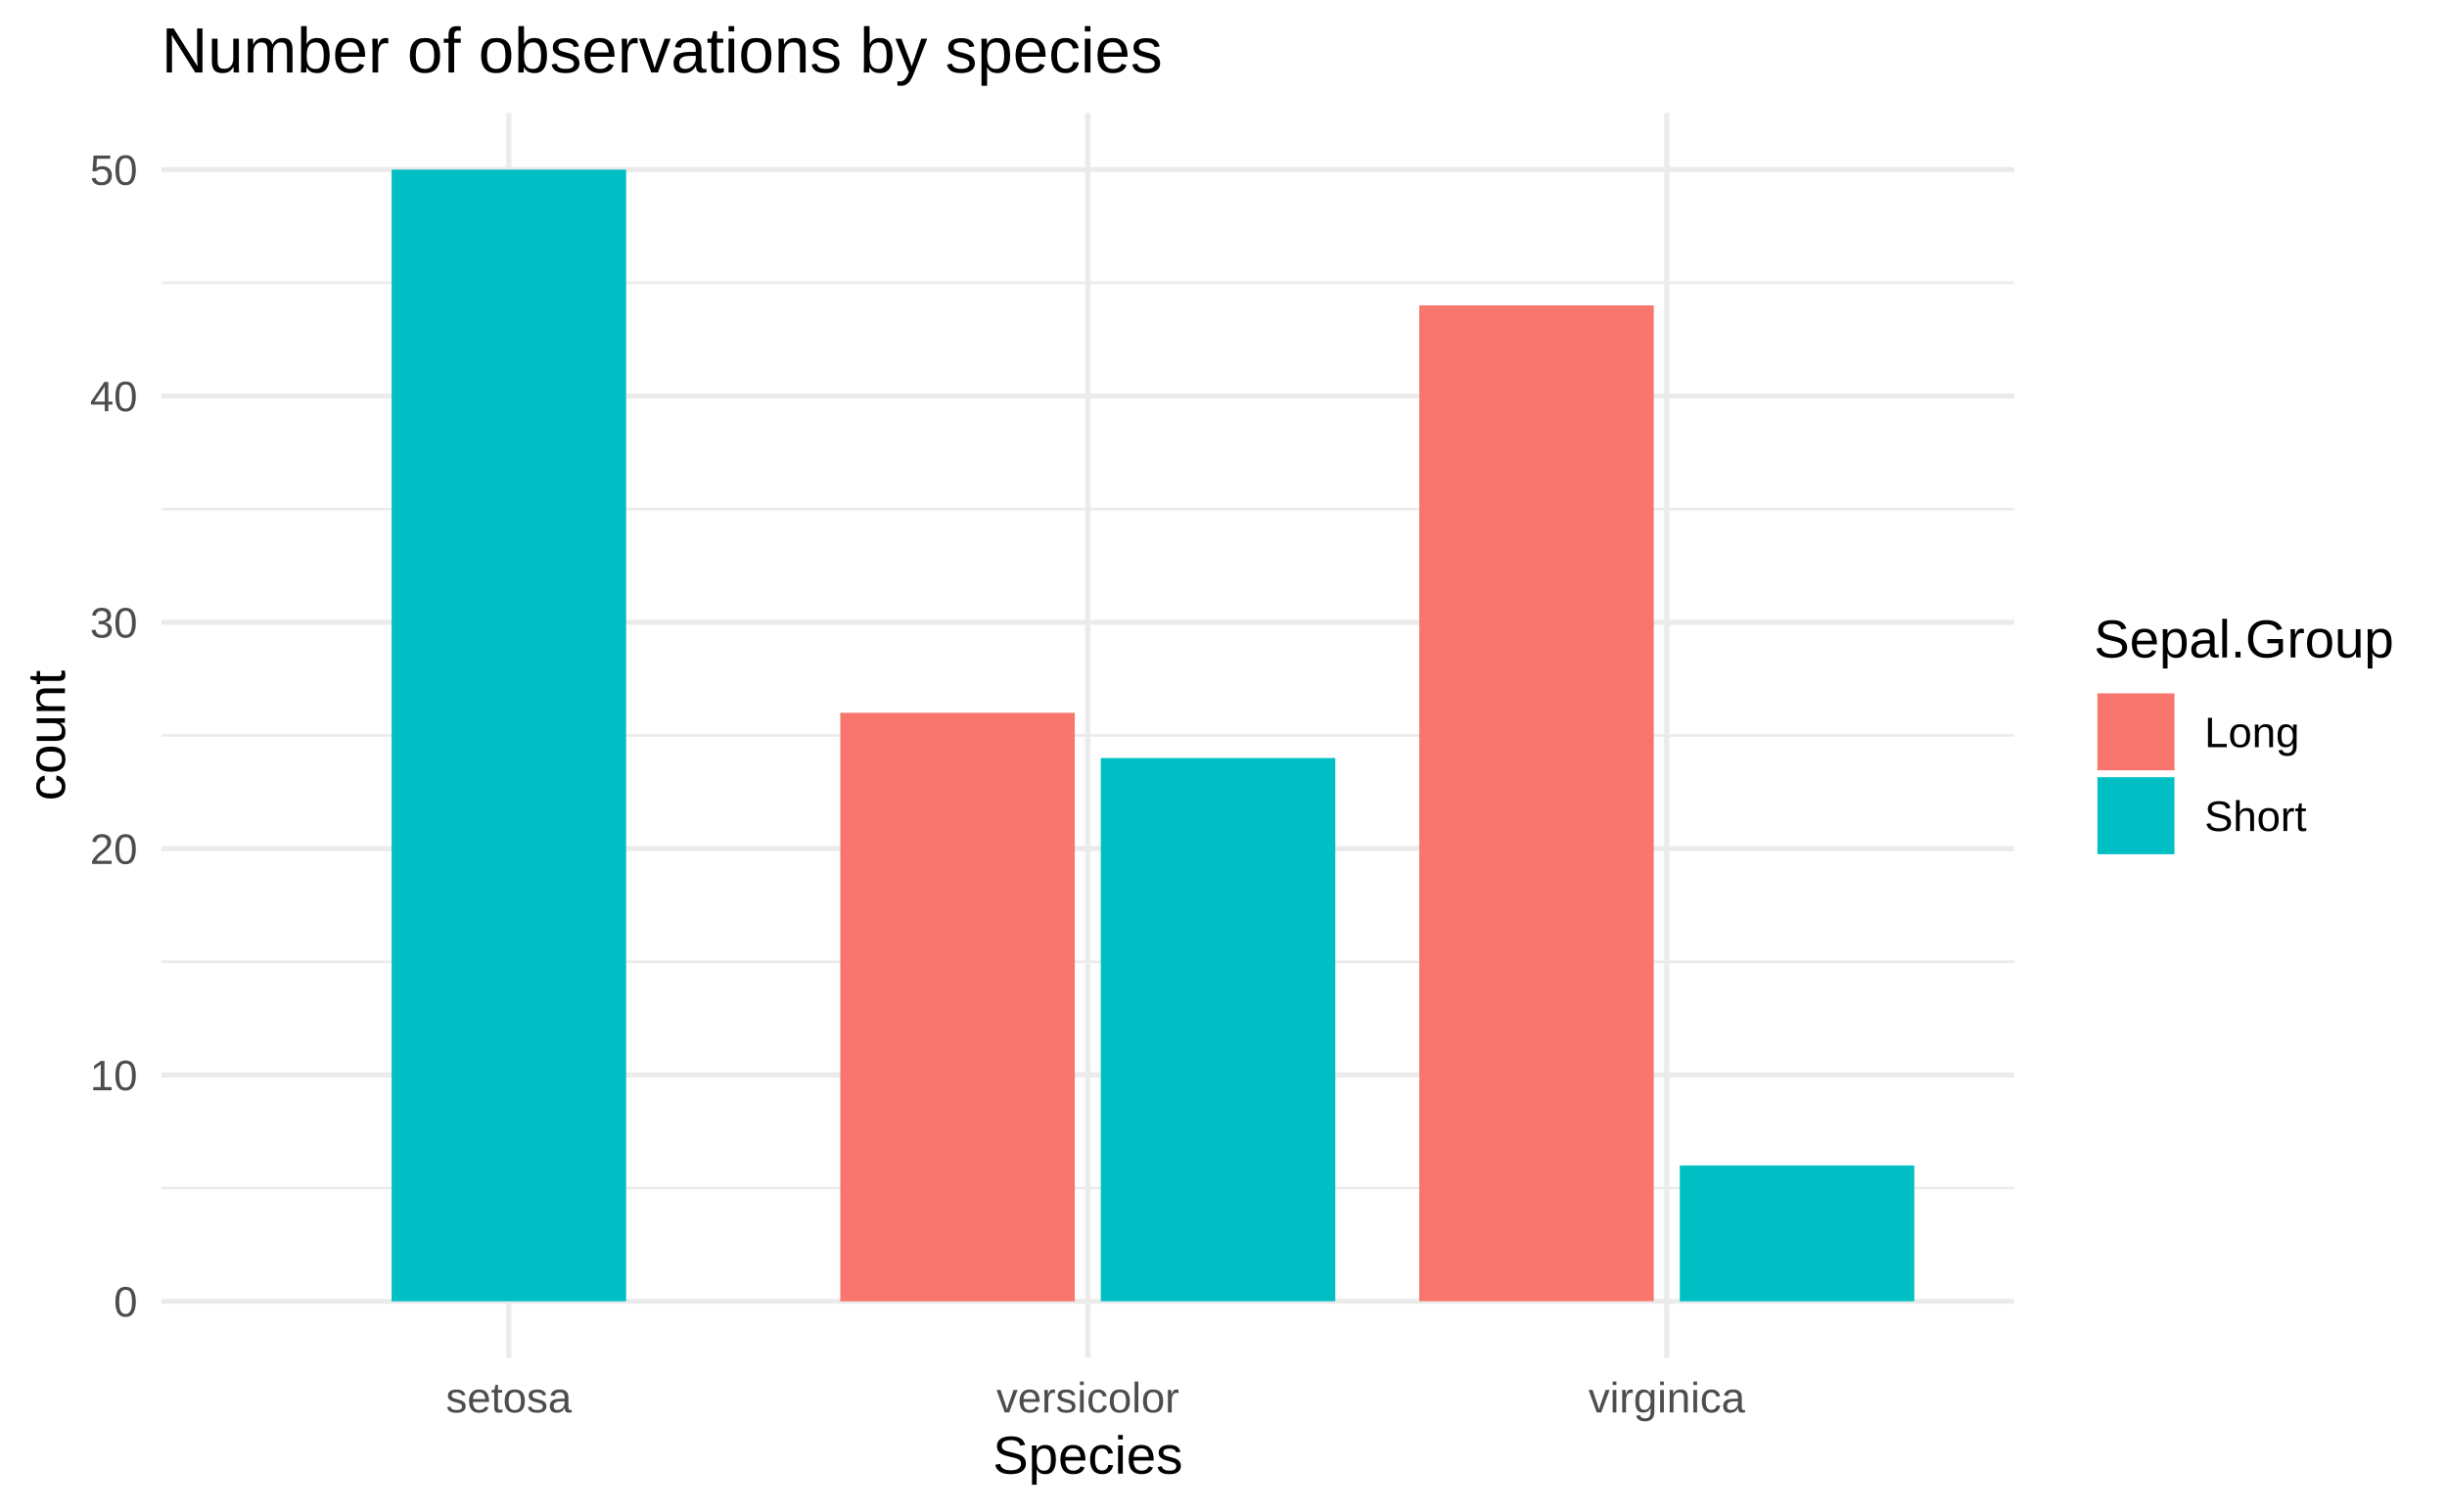
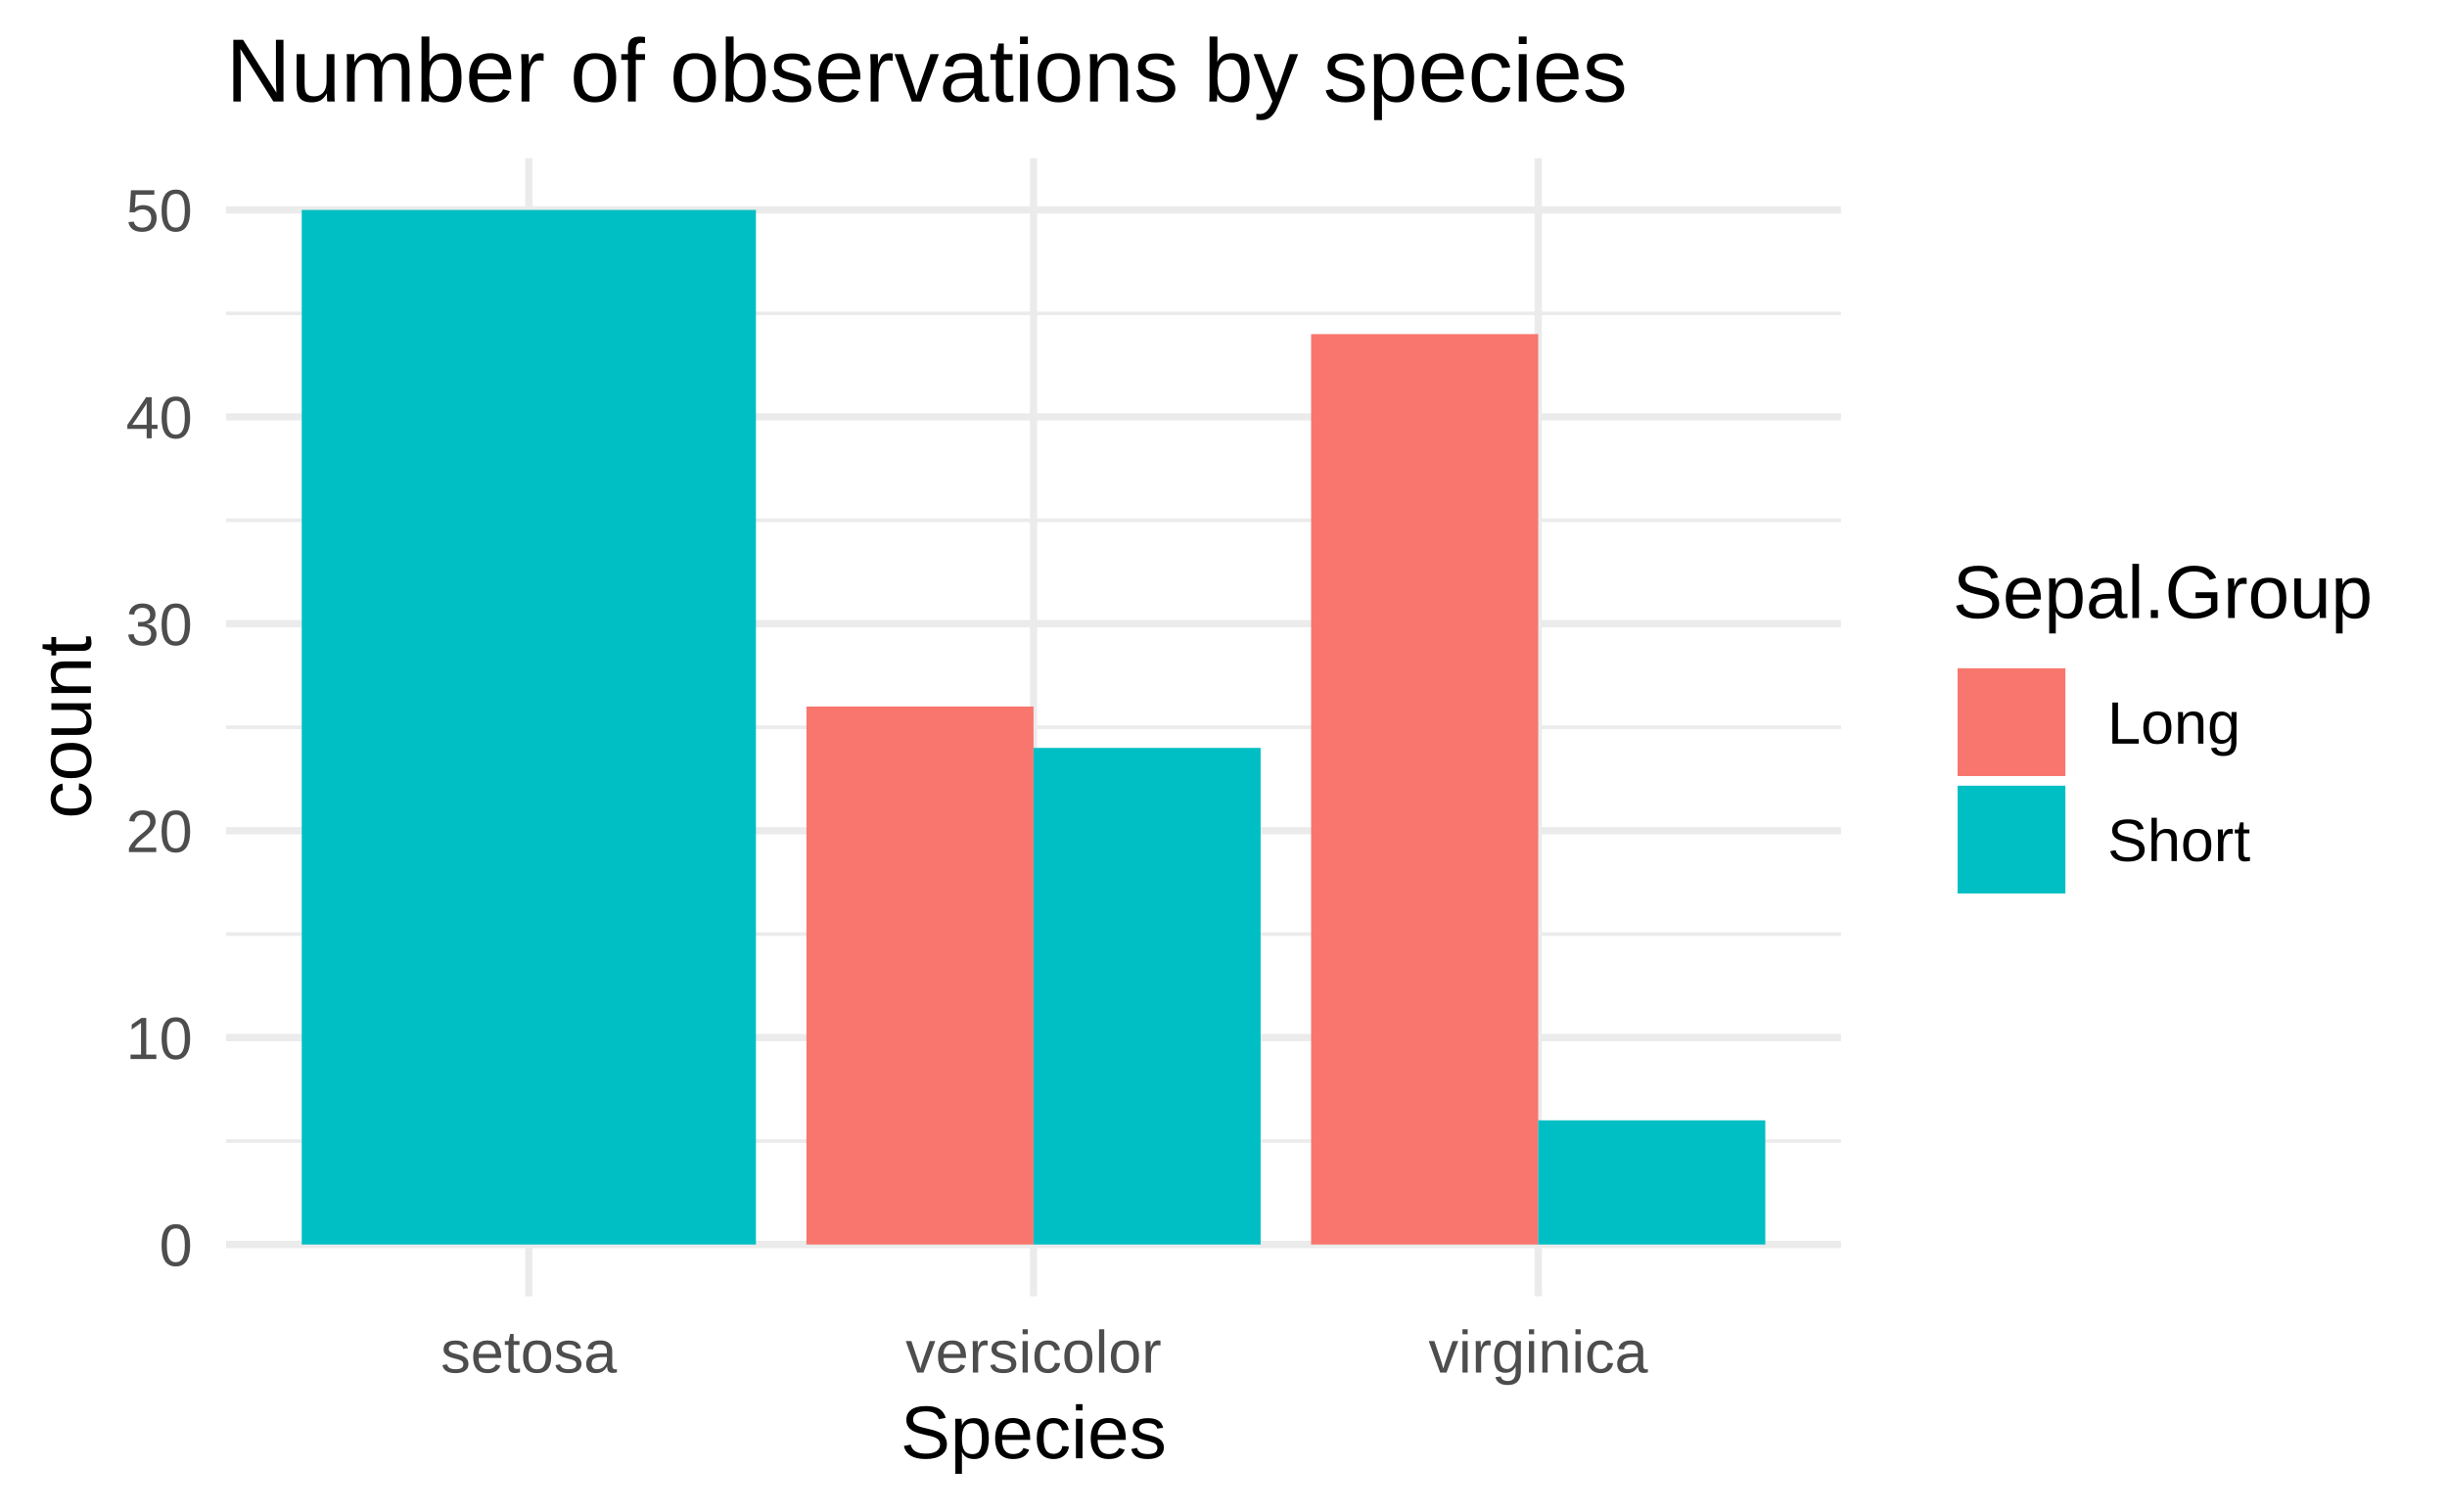
- <svg xmlns="http://www.w3.org/2000/svg" class="svglite" width="504.00pt" height="311.47pt" viewBox="0 0 504.00 311.47">
+ <svg xmlns="http://www.w3.org/2000/svg" class="svglite" width="360.00pt" height="222.48pt" viewBox="0 0 360.00 222.48">
  <defs>
    <style type="text/css">
    .svglite line, .svglite polyline, .svglite polygon, .svglite path, .svglite rect, .svglite circle {
      fill: none;
      stroke: #000000;
      stroke-linecap: round;
      stroke-linejoin: round;
      stroke-miterlimit: 10.00;
    }
    .svglite text {
      white-space: pre;
    }
  </style>
  </defs>
  <rect width="100%" height="100%" style="stroke: none; fill: #FFFFFF;" />
  <defs>
-     <clipPath id="cpMC4wMHw1MDQuMDB8MC4wMHwzMTEuNDc=">
-       <rect x="0.00" y="0.00" width="504.00" height="311.47" />
+     <clipPath id="cpMC4wMHwzNjAuMDB8MC4wMHwyMjIuNDg=">
+       <rect x="0.00" y="0.00" width="360.00" height="222.48" />
    </clipPath>
  </defs>
-   <g clip-path="url(#cpMC4wMHw1MDQuMDB8MC4wMHwzMTEuNDc=)">
+   <g clip-path="url(#cpMC4wMHwzNjAuMDB8MC4wMHwyMjIuNDg=)">
</g>
  <defs>
-     <clipPath id="cpMzMuMjV8NDE0Ljg1fDIzLjI4fDI3OS43Mg==">
-       <rect x="33.25" y="23.28" width="381.59" height="256.44" />
+     <clipPath id="cpMzMuMjV8MjcwLjg1fDIzLjI4fDE5MC43Mw==">
+       <rect x="33.25" y="23.28" width="237.59" height="167.45" />
    </clipPath>
  </defs>
-   <g clip-path="url(#cpMzMuMjV8NDE0Ljg1fDIzLjI4fDI3OS43Mg==)">
-     <polyline points="33.25,244.75 414.85,244.75 " style="stroke-width: 0.53; stroke: #EBEBEB; stroke-linecap: butt;" />
-     <polyline points="33.25,198.13 414.85,198.13 " style="stroke-width: 0.53; stroke: #EBEBEB; stroke-linecap: butt;" />
-     <polyline points="33.25,151.50 414.85,151.50 " style="stroke-width: 0.53; stroke: #EBEBEB; stroke-linecap: butt;" />
-     <polyline points="33.25,104.88 414.85,104.88 " style="stroke-width: 0.53; stroke: #EBEBEB; stroke-linecap: butt;" />
-     <polyline points="33.25,58.25 414.85,58.25 " style="stroke-width: 0.53; stroke: #EBEBEB; stroke-linecap: butt;" />
-     <polyline points="33.25,268.07 414.85,268.07 " style="stroke-width: 1.07; stroke: #EBEBEB; stroke-linecap: butt;" />
-     <polyline points="33.25,221.44 414.85,221.44 " style="stroke-width: 1.07; stroke: #EBEBEB; stroke-linecap: butt;" />
-     <polyline points="33.25,174.81 414.85,174.81 " style="stroke-width: 1.07; stroke: #EBEBEB; stroke-linecap: butt;" />
-     <polyline points="33.25,128.19 414.85,128.19 " style="stroke-width: 1.07; stroke: #EBEBEB; stroke-linecap: butt;" />
-     <polyline points="33.25,81.56 414.85,81.56 " style="stroke-width: 1.07; stroke: #EBEBEB; stroke-linecap: butt;" />
-     <polyline points="33.25,34.94 414.85,34.94 " style="stroke-width: 1.07; stroke: #EBEBEB; stroke-linecap: butt;" />
-     <polyline points="104.80,279.72 104.80,23.28 " style="stroke-width: 1.07; stroke: #EBEBEB; stroke-linecap: butt;" />
-     <polyline points="224.05,279.72 224.05,23.28 " style="stroke-width: 1.07; stroke: #EBEBEB; stroke-linecap: butt;" />
-     <polyline points="343.30,279.72 343.30,23.28 " style="stroke-width: 1.07; stroke: #EBEBEB; stroke-linecap: butt;" />
-     <rect x="80.66" y="34.94" width="48.30" height="233.13" style="stroke-width: 1.07; stroke: none; stroke-linecap: butt; stroke-linejoin: miter; fill: #00BFC4;" />
-     <rect x="173.07" y="146.84" width="48.30" height="121.23" style="stroke-width: 1.07; stroke: none; stroke-linecap: butt; stroke-linejoin: miter; fill: #F8766D;" />
-     <rect x="226.73" y="156.16" width="48.30" height="111.90" style="stroke-width: 1.07; stroke: none; stroke-linecap: butt; stroke-linejoin: miter; fill: #00BFC4;" />
-     <rect x="292.32" y="62.91" width="48.30" height="205.15" style="stroke-width: 1.07; stroke: none; stroke-linecap: butt; stroke-linejoin: miter; fill: #F8766D;" />
-     <rect x="345.98" y="240.09" width="48.30" height="27.98" style="stroke-width: 1.07; stroke: none; stroke-linecap: butt; stroke-linejoin: miter; fill: #00BFC4;" />
+   <g clip-path="url(#cpMzMuMjV8MjcwLjg1fDIzLjI4fDE5MC43Mw==)">
+     <polyline points="33.25,167.90 270.85,167.90 " style="stroke-width: 0.53; stroke: #EBEBEB; stroke-linecap: butt;" />
+     <polyline points="33.25,137.45 270.85,137.45 " style="stroke-width: 0.53; stroke: #EBEBEB; stroke-linecap: butt;" />
+     <polyline points="33.25,107.01 270.85,107.01 " style="stroke-width: 0.53; stroke: #EBEBEB; stroke-linecap: butt;" />
+     <polyline points="33.25,76.56 270.85,76.56 " style="stroke-width: 0.53; stroke: #EBEBEB; stroke-linecap: butt;" />
+     <polyline points="33.25,46.11 270.85,46.11 " style="stroke-width: 0.53; stroke: #EBEBEB; stroke-linecap: butt;" />
+     <polyline points="33.25,183.12 270.85,183.12 " style="stroke-width: 1.07; stroke: #EBEBEB; stroke-linecap: butt;" />
+     <polyline points="33.25,152.67 270.85,152.67 " style="stroke-width: 1.07; stroke: #EBEBEB; stroke-linecap: butt;" />
+     <polyline points="33.25,122.23 270.85,122.23 " style="stroke-width: 1.07; stroke: #EBEBEB; stroke-linecap: butt;" />
+     <polyline points="33.25,91.78 270.85,91.78 " style="stroke-width: 1.07; stroke: #EBEBEB; stroke-linecap: butt;" />
+     <polyline points="33.25,61.34 270.85,61.34 " style="stroke-width: 1.07; stroke: #EBEBEB; stroke-linecap: butt;" />
+     <polyline points="33.25,30.89 270.85,30.89 " style="stroke-width: 1.07; stroke: #EBEBEB; stroke-linecap: butt;" />
+     <polyline points="77.80,190.73 77.80,23.28 " style="stroke-width: 1.07; stroke: #EBEBEB; stroke-linecap: butt;" />
+     <polyline points="152.05,190.73 152.05,23.28 " style="stroke-width: 1.07; stroke: #EBEBEB; stroke-linecap: butt;" />
+     <polyline points="226.30,190.73 226.30,23.28 " style="stroke-width: 1.07; stroke: #EBEBEB; stroke-linecap: butt;" />
+     <rect x="44.39" y="30.89" width="66.82" height="152.23" style="stroke-width: 1.07; stroke: none; stroke-linecap: butt; stroke-linejoin: miter; fill: #00BFC4;" />
+     <rect x="118.64" y="103.96" width="33.41" height="79.16" style="stroke-width: 1.07; stroke: none; stroke-linecap: butt; stroke-linejoin: miter; fill: #F8766D;" />
+     <rect x="152.05" y="110.05" width="33.41" height="73.07" style="stroke-width: 1.07; stroke: none; stroke-linecap: butt; stroke-linejoin: miter; fill: #00BFC4;" />
+     <rect x="192.89" y="49.16" width="33.41" height="133.96" style="stroke-width: 1.07; stroke: none; stroke-linecap: butt; stroke-linejoin: miter; fill: #F8766D;" />
+     <rect x="226.30" y="164.85" width="33.41" height="18.27" style="stroke-width: 1.07; stroke: none; stroke-linecap: butt; stroke-linejoin: miter; fill: #00BFC4;" />
  </g>
-   <g clip-path="url(#cpMC4wMHw1MDQuMDB8MC4wMHwzMTEuNDc=)">
-     <text x="28.32" y="271.22" text-anchor="end" style="font-size: 8.80px;fill: #4D4D4D; font-family: &quot;Arial&quot;;" textLength="4.90px" lengthAdjust="spacingAndGlyphs">0</text>
-     <text x="28.32" y="224.59" text-anchor="end" style="font-size: 8.80px;fill: #4D4D4D; font-family: &quot;Arial&quot;;" textLength="9.79px" lengthAdjust="spacingAndGlyphs">10</text>
-     <text x="28.32" y="177.97" text-anchor="end" style="font-size: 8.80px;fill: #4D4D4D; font-family: &quot;Arial&quot;;" textLength="9.79px" lengthAdjust="spacingAndGlyphs">20</text>
-     <text x="28.32" y="131.34" text-anchor="end" style="font-size: 8.80px;fill: #4D4D4D; font-family: &quot;Arial&quot;;" textLength="9.79px" lengthAdjust="spacingAndGlyphs">30</text>
-     <text x="28.32" y="84.72" text-anchor="end" style="font-size: 8.80px;fill: #4D4D4D; font-family: &quot;Arial&quot;;" textLength="9.79px" lengthAdjust="spacingAndGlyphs">40</text>
-     <text x="28.32" y="38.09" text-anchor="end" style="font-size: 8.80px;fill: #4D4D4D; font-family: &quot;Arial&quot;;" textLength="9.79px" lengthAdjust="spacingAndGlyphs">50</text>
-     <text x="104.80" y="290.96" text-anchor="middle" style="font-size: 8.80px;fill: #4D4D4D; font-family: &quot;Arial&quot;;" textLength="25.93px" lengthAdjust="spacingAndGlyphs">setosa</text>
-     <text x="224.05" y="290.96" text-anchor="middle" style="font-size: 8.80px;fill: #4D4D4D; font-family: &quot;Arial&quot;;" textLength="37.65px" lengthAdjust="spacingAndGlyphs">versicolor</text>
-     <text x="343.30" y="290.96" text-anchor="middle" style="font-size: 8.80px;fill: #4D4D4D; font-family: &quot;Arial&quot;;" textLength="32.27px" lengthAdjust="spacingAndGlyphs">virginica</text>
-     <text x="224.05" y="303.57" text-anchor="middle" style="font-size: 11.00px; font-family: &quot;Arial&quot;;" textLength="39.14px" lengthAdjust="spacingAndGlyphs">Species</text>
-     <text transform="translate(13.37,151.50) rotate(-90)" text-anchor="middle" style="font-size: 11.00px; font-family: &quot;Arial&quot;;" textLength="26.91px" lengthAdjust="spacingAndGlyphs">count</text>
-     <text x="431.29" y="135.43" style="font-size: 11.00px; font-family: &quot;Arial&quot;;" textLength="61.77px" lengthAdjust="spacingAndGlyphs">Sepal.Group</text>
-     <rect x="432.00" y="142.83" width="15.86" height="15.86" style="stroke-width: 1.07; stroke: none; stroke-linecap: butt; stroke-linejoin: miter; fill: #F8766D;" />
-     <rect x="432.00" y="160.11" width="15.86" height="15.86" style="stroke-width: 1.07; stroke: none; stroke-linecap: butt; stroke-linejoin: miter; fill: #00BFC4;" />
-     <text x="454.05" y="153.91" style="font-size: 8.80px; font-family: &quot;Arial&quot;;" textLength="19.58px" lengthAdjust="spacingAndGlyphs">Long</text>
-     <text x="454.05" y="171.19" style="font-size: 8.80px; font-family: &quot;Arial&quot;;" textLength="21.03px" lengthAdjust="spacingAndGlyphs">Short</text>
+   <g clip-path="url(#cpMC4wMHwzNjAuMDB8MC4wMHwyMjIuNDg=)">
+     <text x="28.32" y="186.27" text-anchor="end" style="font-size: 8.80px;fill: #4D4D4D; font-family: &quot;Arial&quot;;" textLength="4.90px" lengthAdjust="spacingAndGlyphs">0</text>
+     <text x="28.32" y="155.83" text-anchor="end" style="font-size: 8.80px;fill: #4D4D4D; font-family: &quot;Arial&quot;;" textLength="9.79px" lengthAdjust="spacingAndGlyphs">10</text>
+     <text x="28.32" y="125.38" text-anchor="end" style="font-size: 8.80px;fill: #4D4D4D; font-family: &quot;Arial&quot;;" textLength="9.79px" lengthAdjust="spacingAndGlyphs">20</text>
+     <text x="28.32" y="94.94" text-anchor="end" style="font-size: 8.80px;fill: #4D4D4D; font-family: &quot;Arial&quot;;" textLength="9.79px" lengthAdjust="spacingAndGlyphs">30</text>
+     <text x="28.32" y="64.49" text-anchor="end" style="font-size: 8.80px;fill: #4D4D4D; font-family: &quot;Arial&quot;;" textLength="9.79px" lengthAdjust="spacingAndGlyphs">40</text>
+     <text x="28.32" y="34.04" text-anchor="end" style="font-size: 8.80px;fill: #4D4D4D; font-family: &quot;Arial&quot;;" textLength="9.79px" lengthAdjust="spacingAndGlyphs">50</text>
+     <text x="77.80" y="201.97" text-anchor="middle" style="font-size: 8.80px;fill: #4D4D4D; font-family: &quot;Arial&quot;;" textLength="25.93px" lengthAdjust="spacingAndGlyphs">setosa</text>
+     <text x="152.05" y="201.97" text-anchor="middle" style="font-size: 8.80px;fill: #4D4D4D; font-family: &quot;Arial&quot;;" textLength="37.65px" lengthAdjust="spacingAndGlyphs">versicolor</text>
+     <text x="226.30" y="201.97" text-anchor="middle" style="font-size: 8.80px;fill: #4D4D4D; font-family: &quot;Arial&quot;;" textLength="32.27px" lengthAdjust="spacingAndGlyphs">virginica</text>
+     <text x="152.05" y="214.58" text-anchor="middle" style="font-size: 11.00px; font-family: &quot;Arial&quot;;" textLength="39.14px" lengthAdjust="spacingAndGlyphs">Species</text>
+     <text transform="translate(13.37,107.01) rotate(-90)" text-anchor="middle" style="font-size: 11.00px; font-family: &quot;Arial&quot;;" textLength="26.91px" lengthAdjust="spacingAndGlyphs">count</text>
+     <text x="287.29" y="90.93" style="font-size: 11.00px; font-family: &quot;Arial&quot;;" textLength="61.77px" lengthAdjust="spacingAndGlyphs">Sepal.Group</text>
+     <rect x="288.00" y="98.33" width="15.86" height="15.86" style="stroke-width: 1.07; stroke: none; stroke-linecap: butt; stroke-linejoin: miter; fill: #F8766D;" />
+     <rect x="288.00" y="115.61" width="15.86" height="15.86" style="stroke-width: 1.07; stroke: none; stroke-linecap: butt; stroke-linejoin: miter; fill: #00BFC4;" />
+     <text x="310.05" y="109.42" style="font-size: 8.80px; font-family: &quot;Arial&quot;;" textLength="19.58px" lengthAdjust="spacingAndGlyphs">Long</text>
+     <text x="310.05" y="126.70" style="font-size: 8.80px; font-family: &quot;Arial&quot;;" textLength="21.03px" lengthAdjust="spacingAndGlyphs">Short</text>
    <text x="33.25" y="14.94" style="font-size: 13.20px; font-family: &quot;Arial&quot;;" textLength="206.03px" lengthAdjust="spacingAndGlyphs">Number of observations by species</text>
  </g>
</svg>
